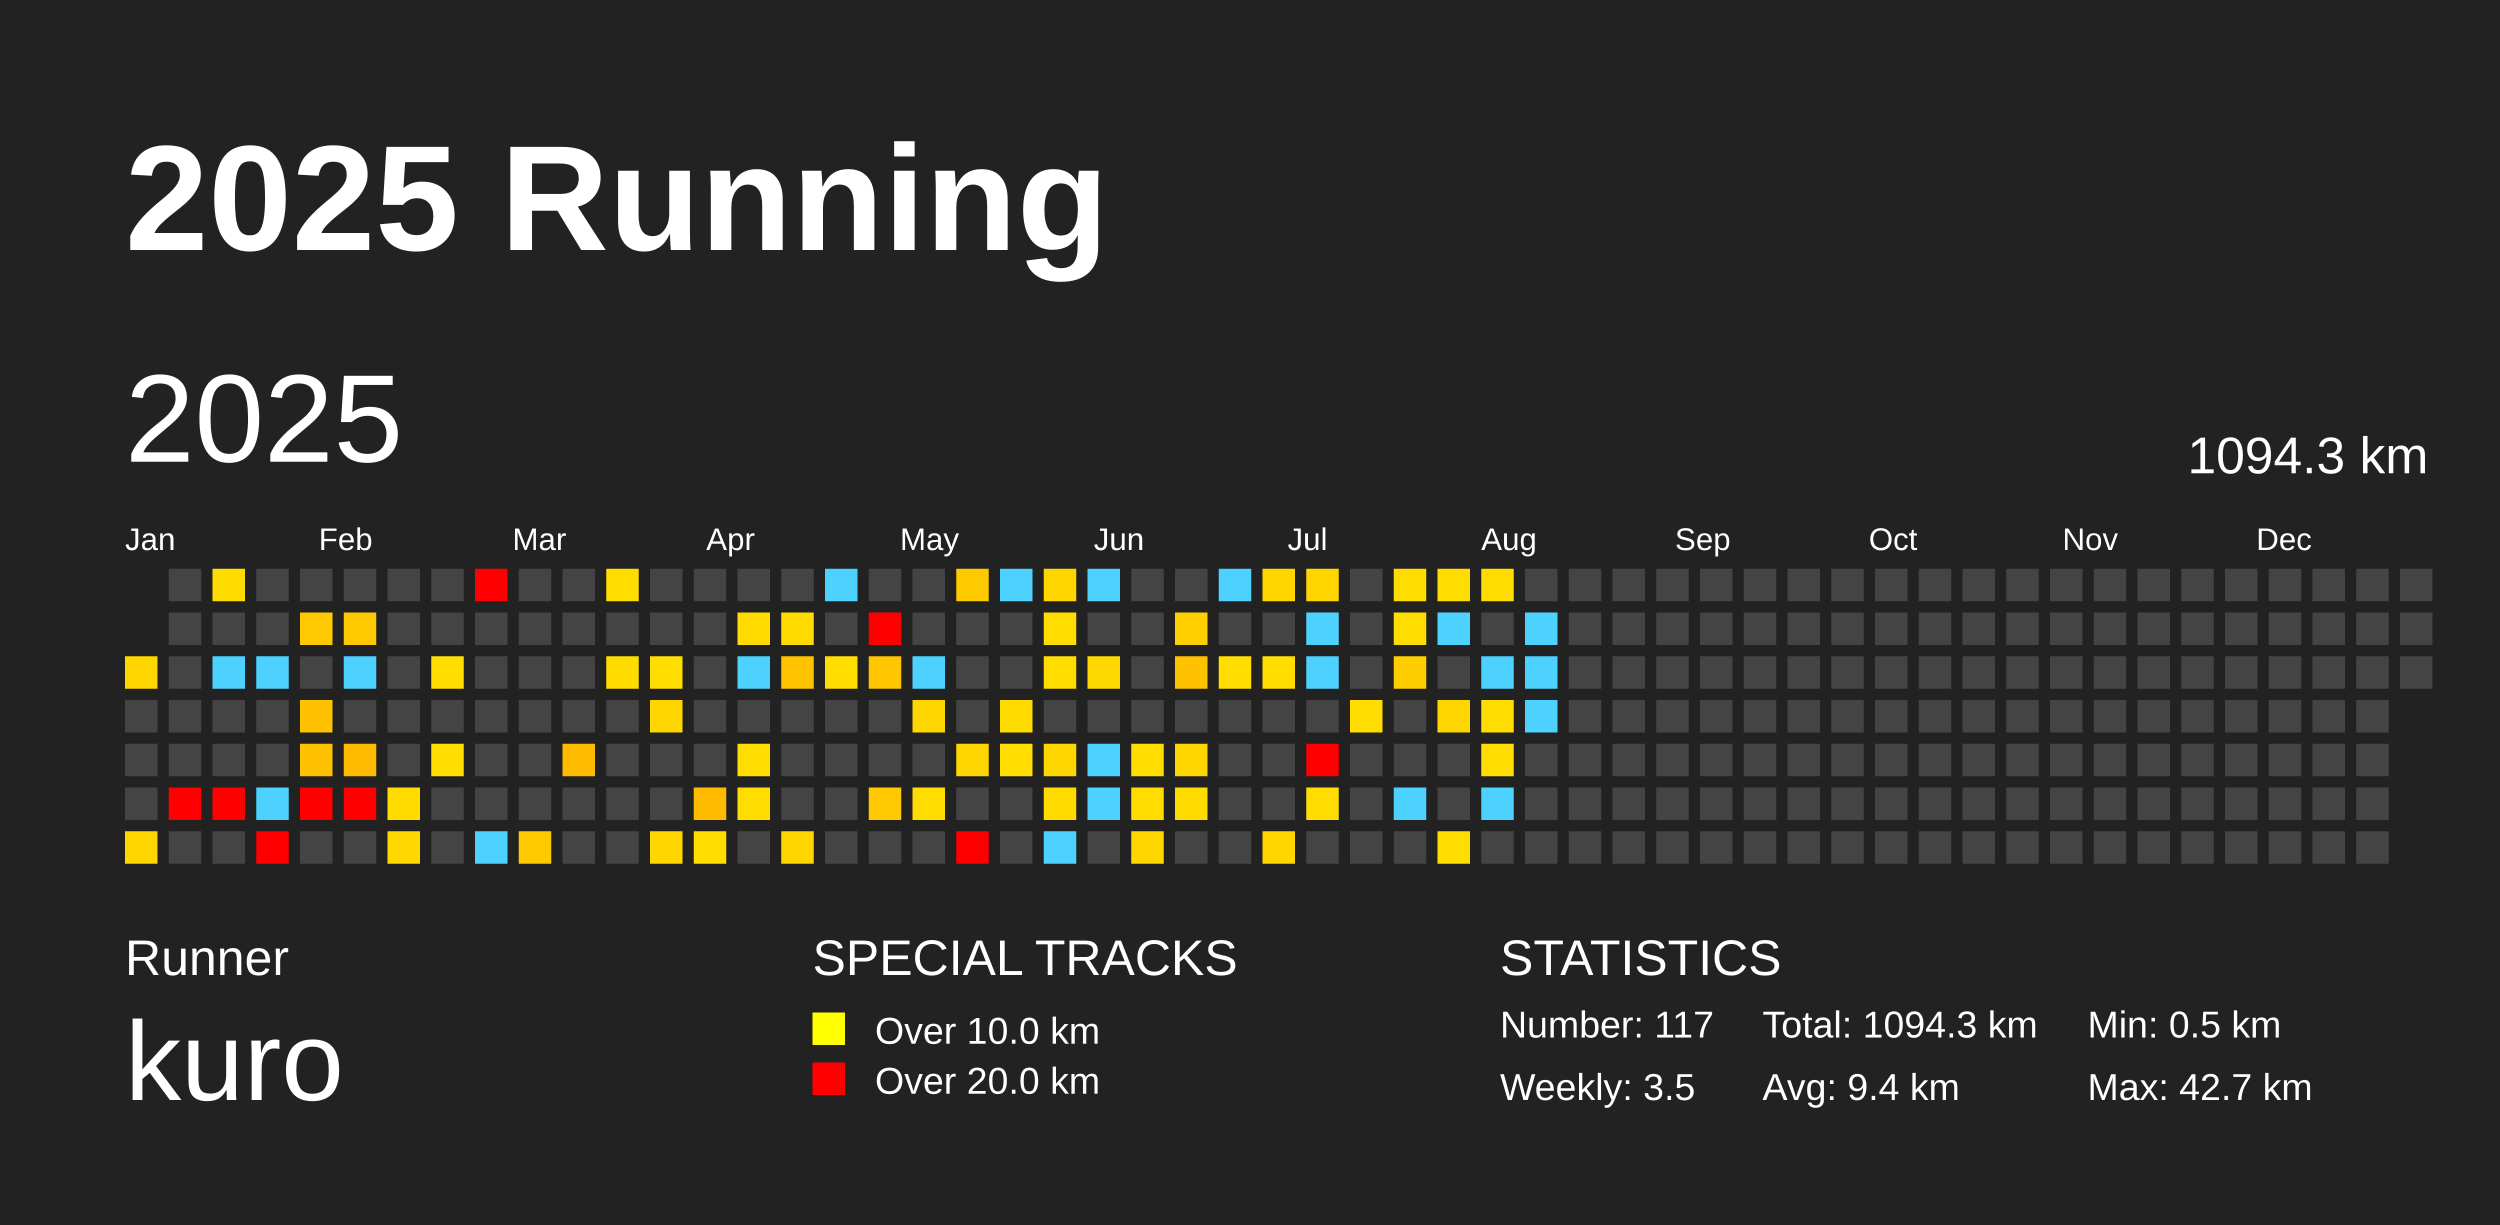
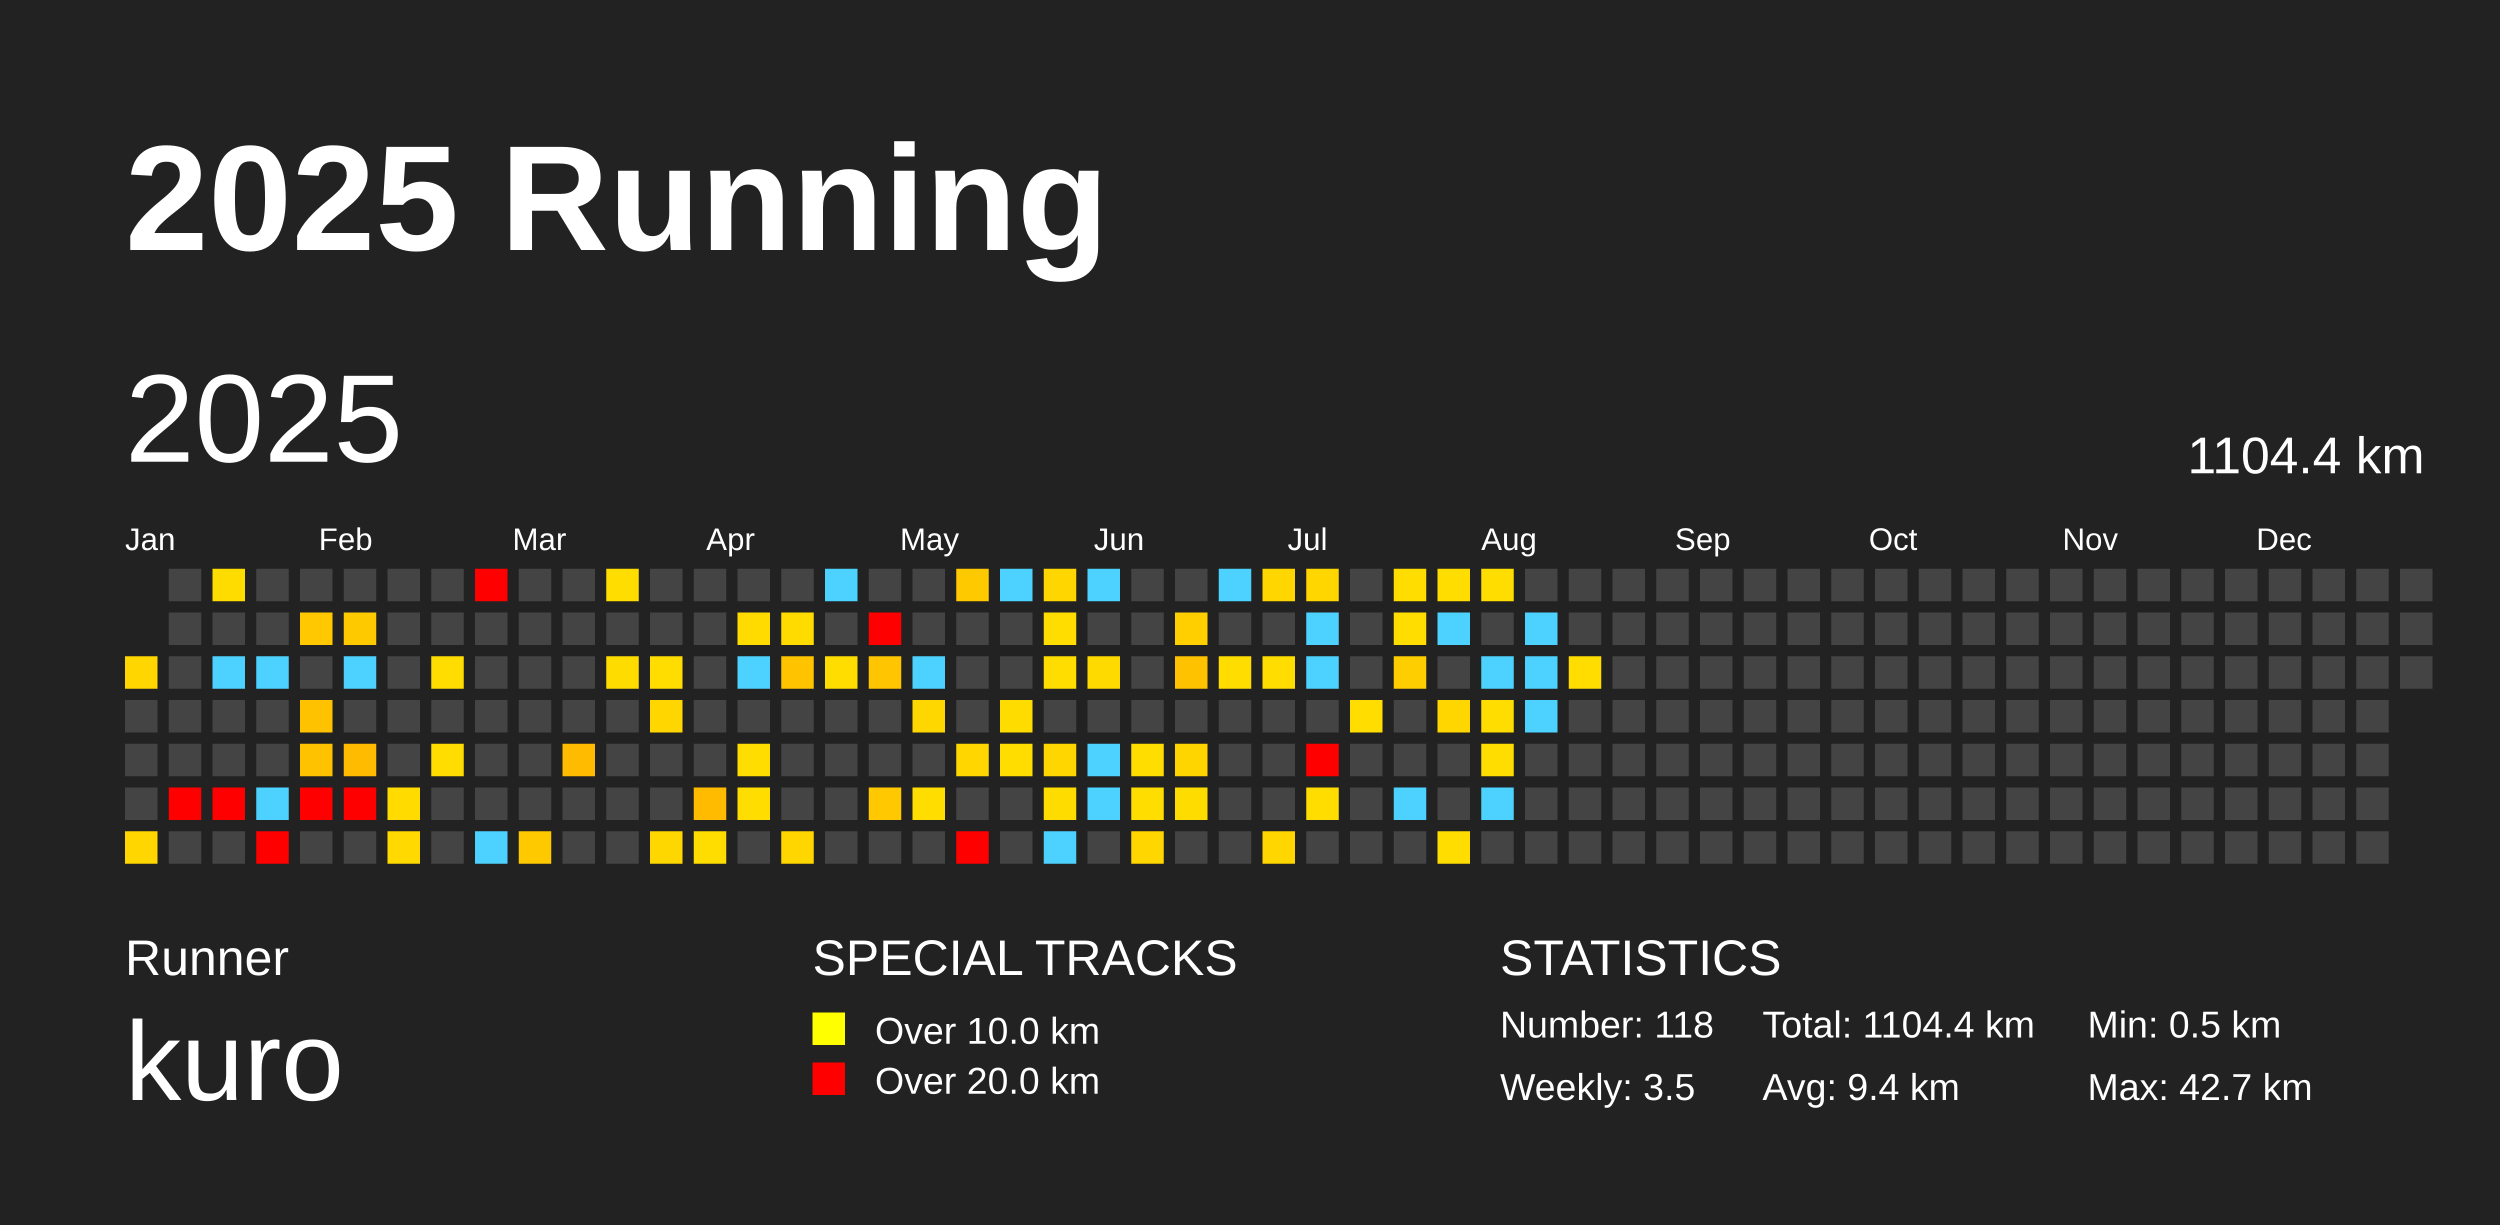
<svg xmlns="http://www.w3.org/2000/svg" baseProfile="full" height="98mm" version="1.1" viewBox="0,0,200,98" width="200mm">
  <defs />
  <rect fill="#222222" height="98" width="200" x="0" y="0" />
  <text fill="#FFFFFF" style="font-size:12px; font-family:Arial; font-weight:bold;" x="10" y="20">2025 Running</text>
  <text fill="#FFFFFF" style="font-size:4px; font-family:Arial" x="10" y="78">Runner</text>
  <text fill="#FFFFFF" style="font-size:9px; font-family:Arial" x="10" y="88">kuro</text>
  <text fill="#FFFFFF" style="font-size:4px; font-family:Arial" x="65" y="78">SPECIAL TRACKS</text>
  <rect fill="yellow" height="2.6" width="2.6" x="65" y="81" />
  <text fill="#FFFFFF" style="font-size:3px; font-family:Arial" x="70" y="83.5">Over 10.0 km</text>
  <rect fill="red" height="2.6" width="2.6" x="65" y="85" />
  <text fill="#FFFFFF" style="font-size:3px; font-family:Arial" x="70" y="87.5">Over 20.0 km</text>
  <text fill="#FFFFFF" style="font-size:4px; font-family:Arial" x="120" y="78">STATISTICS</text>
-   <text fill="#FFFFFF" style="font-size:3px; font-family:Arial" x="120" y="83">Number: 117</text>
+   <text fill="#FFFFFF" style="font-size:3px; font-family:Arial" x="120" y="83">Number: 118</text>
  <text fill="#FFFFFF" style="font-size:3px; font-family:Arial" x="120" y="88">Weekly: 3.5</text>
-   <text fill="#FFFFFF" style="font-size:3px; font-family:Arial" x="141" y="83">Total: 1094.3 km</text>
+   <text fill="#FFFFFF" style="font-size:3px; font-family:Arial" x="141" y="83">Total: 1104.4 km</text>
  <text fill="#FFFFFF" style="font-size:3px; font-family:Arial" x="141" y="88">Avg: 9.4 km</text>
  <text fill="#FFFFFF" style="font-size:3px; font-family:Arial" x="167" y="83">Min: 0.5 km</text>
  <text fill="#FFFFFF" style="font-size:3px; font-family:Arial" x="167" y="88">Max: 42.7 km</text>
  <text dominant-baseline="hanging" fill="#FFFFFF" style="font-size:10.0px; font-family:Arial;" x="10" y="30">2025</text>
-   <text dominant-baseline="hanging" fill="#FFFFFF" style="font-size:4.125px; font-family:Arial;" x="175" y="35">1094.3 km</text>
+   <text dominant-baseline="hanging" fill="#FFFFFF" style="font-size:4.125px; font-family:Arial;" x="175" y="35">1104.4 km</text>
  <text fill="#FFFFFF" style="font-size:2.5px; font-family:Arial" x="10.0" y="44">Jan</text>
  <text fill="#FFFFFF" style="font-size:2.5px; font-family:Arial" x="25.5" y="44">Feb</text>
  <text fill="#FFFFFF" style="font-size:2.5px; font-family:Arial" x="41.0" y="44">Mar</text>
  <text fill="#FFFFFF" style="font-size:2.5px; font-family:Arial" x="56.5" y="44">Apr</text>
  <text fill="#FFFFFF" style="font-size:2.5px; font-family:Arial" x="72.0" y="44">May</text>
  <text fill="#FFFFFF" style="font-size:2.5px; font-family:Arial" x="87.5" y="44">Jun</text>
  <text fill="#FFFFFF" style="font-size:2.5px; font-family:Arial" x="103.0" y="44">Jul</text>
  <text fill="#FFFFFF" style="font-size:2.5px; font-family:Arial" x="118.5" y="44">Aug</text>
  <text fill="#FFFFFF" style="font-size:2.5px; font-family:Arial" x="134.0" y="44">Sep</text>
  <text fill="#FFFFFF" style="font-size:2.5px; font-family:Arial" x="149.5" y="44">Oct</text>
  <text fill="#FFFFFF" style="font-size:2.5px; font-family:Arial" x="165.0" y="44">Nov</text>
  <text fill="#FFFFFF" style="font-size:2.5px; font-family:Arial" x="180.5" y="44">Dec</text>
  <rect fill="#ffd600" height="2.6" width="2.6" x="10.0" y="52.5" />
  <rect fill="#444444" height="2.6" width="2.6" x="10.0" y="56.0" />
  <rect fill="#444444" height="2.6" width="2.6" x="10.0" y="59.5" />
  <rect fill="#444444" height="2.6" width="2.6" x="10.0" y="63.0" />
  <rect fill="#ffd600" height="2.6" width="2.6" x="10.0" y="66.5" />
  <rect fill="#444444" height="2.6" width="2.6" x="13.5" y="45.5" />
  <rect fill="#444444" height="2.6" width="2.6" x="13.5" y="49.0" />
  <rect fill="#444444" height="2.6" width="2.6" x="13.5" y="52.5" />
  <rect fill="#444444" height="2.6" width="2.6" x="13.5" y="56.0" />
  <rect fill="#444444" height="2.6" width="2.6" x="13.5" y="59.5" />
  <rect fill="red" height="2.6" width="2.6" x="13.5" y="63.0" />
  <rect fill="#444444" height="2.6" width="2.6" x="13.5" y="66.5" />
  <rect fill="#ffdc00" height="2.6" width="2.6" x="17.0" y="45.5" />
  <rect fill="#444444" height="2.6" width="2.6" x="17.0" y="49.0" />
  <rect fill="#4dd2ff" height="2.6" width="2.6" x="17.0" y="52.5" />
  <rect fill="#444444" height="2.6" width="2.6" x="17.0" y="56.0" />
  <rect fill="#444444" height="2.6" width="2.6" x="17.0" y="59.5" />
  <rect fill="red" height="2.6" width="2.6" x="17.0" y="63.0" />
  <rect fill="#444444" height="2.6" width="2.6" x="17.0" y="66.5" />
  <rect fill="#444444" height="2.6" width="2.6" x="20.5" y="45.5" />
  <rect fill="#444444" height="2.6" width="2.6" x="20.5" y="49.0" />
  <rect fill="#4dd2ff" height="2.6" width="2.6" x="20.5" y="52.5" />
  <rect fill="#444444" height="2.6" width="2.6" x="20.5" y="56.0" />
  <rect fill="#444444" height="2.6" width="2.6" x="20.5" y="59.5" />
  <rect fill="#4dd2ff" height="2.6" width="2.6" x="20.5" y="63.0" />
  <rect fill="red" height="2.6" width="2.6" x="20.5" y="66.5" />
  <rect fill="#444444" height="2.6" width="2.6" x="24.0" y="45.5" />
  <rect fill="#ffc800" height="2.6" width="2.6" x="24.0" y="49.0" />
  <rect fill="#444444" height="2.6" width="2.6" x="24.0" y="52.5" />
  <rect fill="#ffc200" height="2.6" width="2.6" x="24.0" y="56.0" />
  <rect fill="#ffc200" height="2.6" width="2.6" x="24.0" y="59.5" />
  <rect fill="red" height="2.6" width="2.6" x="24.0" y="63.0" />
  <rect fill="#444444" height="2.6" width="2.6" x="24.0" y="66.5" />
  <rect fill="#444444" height="2.6" width="2.6" x="27.5" y="45.5" />
  <rect fill="#ffc900" height="2.6" width="2.6" x="27.5" y="49.0" />
  <rect fill="#4dd2ff" height="2.6" width="2.6" x="27.5" y="52.5" />
  <rect fill="#444444" height="2.6" width="2.6" x="27.5" y="56.0" />
  <rect fill="#ffbb00" height="2.6" width="2.6" x="27.5" y="59.5" />
  <rect fill="red" height="2.6" width="2.6" x="27.5" y="63.0" />
  <rect fill="#444444" height="2.6" width="2.6" x="27.5" y="66.5" />
  <rect fill="#444444" height="2.6" width="2.6" x="31.0" y="45.5" />
  <rect fill="#444444" height="2.6" width="2.6" x="31.0" y="49.0" />
  <rect fill="#444444" height="2.6" width="2.6" x="31.0" y="52.5" />
  <rect fill="#444444" height="2.6" width="2.6" x="31.0" y="56.0" />
  <rect fill="#444444" height="2.6" width="2.6" x="31.0" y="59.5" />
  <rect fill="#ffdb00" height="2.6" width="2.6" x="31.0" y="63.0" />
  <rect fill="#ffd900" height="2.6" width="2.6" x="31.0" y="66.5" />
  <rect fill="#444444" height="2.6" width="2.6" x="34.5" y="45.5" />
  <rect fill="#444444" height="2.6" width="2.6" x="34.5" y="49.0" />
  <rect fill="#ffdd00" height="2.6" width="2.6" x="34.5" y="52.5" />
  <rect fill="#444444" height="2.6" width="2.6" x="34.5" y="56.0" />
  <rect fill="#ffdd00" height="2.6" width="2.6" x="34.5" y="59.5" />
  <rect fill="#444444" height="2.6" width="2.6" x="34.5" y="63.0" />
  <rect fill="#444444" height="2.6" width="2.6" x="34.5" y="66.5" />
  <rect fill="red" height="2.6" width="2.6" x="38.0" y="45.5" />
  <rect fill="#444444" height="2.6" width="2.6" x="38.0" y="49.0" />
  <rect fill="#444444" height="2.6" width="2.6" x="38.0" y="52.5" />
  <rect fill="#444444" height="2.6" width="2.6" x="38.0" y="56.0" />
  <rect fill="#444444" height="2.6" width="2.6" x="38.0" y="59.5" />
  <rect fill="#444444" height="2.6" width="2.6" x="38.0" y="63.0" />
  <rect fill="#4dd2ff" height="2.6" width="2.6" x="38.0" y="66.5" />
  <rect fill="#444444" height="2.6" width="2.6" x="41.5" y="45.5" />
  <rect fill="#444444" height="2.6" width="2.6" x="41.5" y="49.0" />
  <rect fill="#444444" height="2.6" width="2.6" x="41.5" y="52.5" />
  <rect fill="#444444" height="2.6" width="2.6" x="41.5" y="56.0" />
  <rect fill="#444444" height="2.6" width="2.6" x="41.5" y="59.5" />
  <rect fill="#444444" height="2.6" width="2.6" x="41.5" y="63.0" />
  <rect fill="#ffc900" height="2.6" width="2.6" x="41.5" y="66.5" />
  <rect fill="#444444" height="2.6" width="2.6" x="45.0" y="45.5" />
  <rect fill="#444444" height="2.6" width="2.6" x="45.0" y="49.0" />
  <rect fill="#444444" height="2.6" width="2.6" x="45.0" y="52.5" />
  <rect fill="#444444" height="2.6" width="2.6" x="45.0" y="56.0" />
  <rect fill="#ffbb00" height="2.6" width="2.6" x="45.0" y="59.5" />
  <rect fill="#444444" height="2.6" width="2.6" x="45.0" y="63.0" />
  <rect fill="#444444" height="2.6" width="2.6" x="45.0" y="66.5" />
  <rect fill="#ffdd00" height="2.6" width="2.6" x="48.5" y="45.5" />
  <rect fill="#444444" height="2.6" width="2.6" x="48.5" y="49.0" />
  <rect fill="#ffdc00" height="2.6" width="2.6" x="48.5" y="52.5" />
  <rect fill="#444444" height="2.6" width="2.6" x="48.5" y="56.0" />
  <rect fill="#444444" height="2.6" width="2.6" x="48.5" y="59.5" />
  <rect fill="#444444" height="2.6" width="2.6" x="48.5" y="63.0" />
  <rect fill="#444444" height="2.6" width="2.6" x="48.5" y="66.5" />
  <rect fill="#444444" height="2.6" width="2.6" x="52.0" y="45.5" />
  <rect fill="#444444" height="2.6" width="2.6" x="52.0" y="49.0" />
  <rect fill="#ffdd00" height="2.6" width="2.6" x="52.0" y="52.5" />
  <rect fill="#ffd600" height="2.6" width="2.6" x="52.0" y="56.0" />
  <rect fill="#444444" height="2.6" width="2.6" x="52.0" y="59.5" />
  <rect fill="#444444" height="2.6" width="2.6" x="52.0" y="63.0" />
  <rect fill="#ffd700" height="2.6" width="2.6" x="52.0" y="66.5" />
  <rect fill="#444444" height="2.6" width="2.6" x="55.5" y="45.5" />
  <rect fill="#444444" height="2.6" width="2.6" x="55.5" y="49.0" />
  <rect fill="#444444" height="2.6" width="2.6" x="55.5" y="52.5" />
  <rect fill="#444444" height="2.6" width="2.6" x="55.5" y="56.0" />
  <rect fill="#444444" height="2.6" width="2.6" x="55.5" y="59.5" />
  <rect fill="#ffbb00" height="2.6" width="2.6" x="55.5" y="63.0" />
  <rect fill="#ffdd00" height="2.6" width="2.6" x="55.5" y="66.5" />
  <rect fill="#444444" height="2.6" width="2.6" x="59.0" y="45.5" />
  <rect fill="#ffdb00" height="2.6" width="2.6" x="59.0" y="49.0" />
  <rect fill="#4dd2ff" height="2.6" width="2.6" x="59.0" y="52.5" />
  <rect fill="#444444" height="2.6" width="2.6" x="59.0" y="56.0" />
  <rect fill="#ffdd00" height="2.6" width="2.6" x="59.0" y="59.5" />
  <rect fill="#ffdd00" height="2.6" width="2.6" x="59.0" y="63.0" />
  <rect fill="#444444" height="2.6" width="2.6" x="59.0" y="66.5" />
  <rect fill="#444444" height="2.6" width="2.6" x="62.5" y="45.5" />
  <rect fill="#ffdb00" height="2.6" width="2.6" x="62.5" y="49.0" />
  <rect fill="#ffc300" height="2.6" width="2.6" x="62.5" y="52.5" />
  <rect fill="#444444" height="2.6" width="2.6" x="62.5" y="56.0" />
  <rect fill="#444444" height="2.6" width="2.6" x="62.5" y="59.5" />
  <rect fill="#444444" height="2.6" width="2.6" x="62.5" y="63.0" />
  <rect fill="#ffd600" height="2.6" width="2.6" x="62.5" y="66.5" />
  <rect fill="#4dd2ff" height="2.6" width="2.6" x="66.0" y="45.5" />
  <rect fill="#444444" height="2.6" width="2.6" x="66.0" y="49.0" />
  <rect fill="#ffdd00" height="2.6" width="2.6" x="66.0" y="52.5" />
  <rect fill="#444444" height="2.6" width="2.6" x="66.0" y="56.0" />
  <rect fill="#444444" height="2.6" width="2.6" x="66.0" y="59.5" />
  <rect fill="#444444" height="2.6" width="2.6" x="66.0" y="63.0" />
  <rect fill="#444444" height="2.6" width="2.6" x="66.0" y="66.5" />
  <rect fill="#444444" height="2.6" width="2.6" x="69.5" y="45.5" />
  <rect fill="red" height="2.6" width="2.6" x="69.5" y="49.0" />
  <rect fill="#ffc500" height="2.6" width="2.6" x="69.5" y="52.5" />
  <rect fill="#444444" height="2.6" width="2.6" x="69.5" y="56.0" />
  <rect fill="#444444" height="2.6" width="2.6" x="69.5" y="59.5" />
  <rect fill="#ffc800" height="2.6" width="2.6" x="69.5" y="63.0" />
  <rect fill="#444444" height="2.6" width="2.6" x="69.5" y="66.5" />
  <rect fill="#444444" height="2.6" width="2.6" x="73.0" y="45.5" />
  <rect fill="#444444" height="2.6" width="2.6" x="73.0" y="49.0" />
  <rect fill="#4dd2ff" height="2.6" width="2.6" x="73.0" y="52.5" />
  <rect fill="#ffd700" height="2.6" width="2.6" x="73.0" y="56.0" />
  <rect fill="#444444" height="2.6" width="2.6" x="73.0" y="59.5" />
  <rect fill="#ffdd00" height="2.6" width="2.6" x="73.0" y="63.0" />
  <rect fill="#444444" height="2.6" width="2.6" x="73.0" y="66.5" />
  <rect fill="#ffc900" height="2.6" width="2.6" x="76.5" y="45.5" />
  <rect fill="#444444" height="2.6" width="2.6" x="76.5" y="49.0" />
  <rect fill="#444444" height="2.6" width="2.6" x="76.5" y="52.5" />
  <rect fill="#444444" height="2.6" width="2.6" x="76.5" y="56.0" />
  <rect fill="#ffd600" height="2.6" width="2.6" x="76.5" y="59.5" />
  <rect fill="#444444" height="2.6" width="2.6" x="76.5" y="63.0" />
  <rect fill="red" height="2.6" width="2.6" x="76.5" y="66.5" />
  <rect fill="#4dd2ff" height="2.6" width="2.6" x="80.0" y="45.5" />
  <rect fill="#444444" height="2.6" width="2.6" x="80.0" y="49.0" />
  <rect fill="#444444" height="2.6" width="2.6" x="80.0" y="52.5" />
  <rect fill="#ffdc00" height="2.6" width="2.6" x="80.0" y="56.0" />
  <rect fill="#ffdd00" height="2.6" width="2.6" x="80.0" y="59.5" />
  <rect fill="#444444" height="2.6" width="2.6" x="80.0" y="63.0" />
  <rect fill="#444444" height="2.6" width="2.6" x="80.0" y="66.5" />
  <rect fill="#ffd600" height="2.6" width="2.6" x="83.5" y="45.5" />
  <rect fill="#ffdd00" height="2.6" width="2.6" x="83.5" y="49.0" />
  <rect fill="#ffdd00" height="2.6" width="2.6" x="83.5" y="52.5" />
  <rect fill="#444444" height="2.6" width="2.6" x="83.5" y="56.0" />
  <rect fill="#ffd600" height="2.6" width="2.6" x="83.5" y="59.5" />
  <rect fill="#ffdc00" height="2.6" width="2.6" x="83.5" y="63.0" />
  <rect fill="#4dd2ff" height="2.6" width="2.6" x="83.5" y="66.5" />
  <rect fill="#4dd2ff" height="2.6" width="2.6" x="87.0" y="45.5" />
  <rect fill="#444444" height="2.6" width="2.6" x="87.0" y="49.0" />
  <rect fill="#ffda00" height="2.6" width="2.6" x="87.0" y="52.5" />
  <rect fill="#444444" height="2.6" width="2.6" x="87.0" y="56.0" />
  <rect fill="#4dd2ff" height="2.6" width="2.6" x="87.0" y="59.5" />
  <rect fill="#4dd2ff" height="2.6" width="2.6" x="87.0" y="63.0" />
  <rect fill="#444444" height="2.6" width="2.6" x="87.0" y="66.5" />
  <rect fill="#444444" height="2.6" width="2.6" x="90.5" y="45.5" />
  <rect fill="#444444" height="2.6" width="2.6" x="90.5" y="49.0" />
  <rect fill="#444444" height="2.6" width="2.6" x="90.5" y="52.5" />
  <rect fill="#444444" height="2.6" width="2.6" x="90.5" y="56.0" />
  <rect fill="#ffdd00" height="2.6" width="2.6" x="90.5" y="59.5" />
  <rect fill="#ffdd00" height="2.6" width="2.6" x="90.5" y="63.0" />
  <rect fill="#ffd600" height="2.6" width="2.6" x="90.5" y="66.5" />
  <rect fill="#444444" height="2.6" width="2.6" x="94.0" y="45.5" />
  <rect fill="#ffcf00" height="2.6" width="2.6" x="94.0" y="49.0" />
  <rect fill="#ffc200" height="2.6" width="2.6" x="94.0" y="52.5" />
  <rect fill="#444444" height="2.6" width="2.6" x="94.0" y="56.0" />
  <rect fill="#ffd500" height="2.6" width="2.6" x="94.0" y="59.5" />
  <rect fill="#ffdc00" height="2.6" width="2.6" x="94.0" y="63.0" />
  <rect fill="#444444" height="2.6" width="2.6" x="94.0" y="66.5" />
  <rect fill="#4dd2ff" height="2.6" width="2.6" x="97.5" y="45.5" />
  <rect fill="#444444" height="2.6" width="2.6" x="97.5" y="49.0" />
  <rect fill="#ffdd00" height="2.6" width="2.6" x="97.5" y="52.5" />
  <rect fill="#444444" height="2.6" width="2.6" x="97.5" y="56.0" />
  <rect fill="#444444" height="2.6" width="2.6" x="97.5" y="59.5" />
  <rect fill="#444444" height="2.6" width="2.6" x="97.5" y="63.0" />
  <rect fill="#444444" height="2.6" width="2.6" x="97.5" y="66.5" />
  <rect fill="#ffd600" height="2.6" width="2.6" x="101.0" y="45.5" />
  <rect fill="#444444" height="2.6" width="2.6" x="101.0" y="49.0" />
  <rect fill="#ffdd00" height="2.6" width="2.6" x="101.0" y="52.5" />
  <rect fill="#444444" height="2.6" width="2.6" x="101.0" y="56.0" />
  <rect fill="#444444" height="2.6" width="2.6" x="101.0" y="59.5" />
  <rect fill="#444444" height="2.6" width="2.6" x="101.0" y="63.0" />
  <rect fill="#ffd600" height="2.6" width="2.6" x="101.0" y="66.5" />
  <rect fill="#ffd600" height="2.6" width="2.6" x="104.5" y="45.5" />
  <rect fill="#4dd2ff" height="2.6" width="2.6" x="104.5" y="49.0" />
  <rect fill="#4dd2ff" height="2.6" width="2.6" x="104.5" y="52.5" />
  <rect fill="#444444" height="2.6" width="2.6" x="104.5" y="56.0" />
  <rect fill="red" height="2.6" width="2.6" x="104.5" y="59.5" />
  <rect fill="#ffdd00" height="2.6" width="2.6" x="104.5" y="63.0" />
  <rect fill="#444444" height="2.6" width="2.6" x="104.5" y="66.5" />
  <rect fill="#444444" height="2.6" width="2.6" x="108.0" y="45.5" />
  <rect fill="#444444" height="2.6" width="2.6" x="108.0" y="49.0" />
  <rect fill="#444444" height="2.6" width="2.6" x="108.0" y="52.5" />
  <rect fill="#ffdd00" height="2.6" width="2.6" x="108.0" y="56.0" />
  <rect fill="#444444" height="2.6" width="2.6" x="108.0" y="59.5" />
  <rect fill="#444444" height="2.6" width="2.6" x="108.0" y="63.0" />
  <rect fill="#444444" height="2.6" width="2.6" x="108.0" y="66.5" />
  <rect fill="#ffdd00" height="2.6" width="2.6" x="111.5" y="45.5" />
  <rect fill="#ffdd00" height="2.6" width="2.6" x="111.5" y="49.0" />
  <rect fill="#ffce00" height="2.6" width="2.6" x="111.5" y="52.5" />
  <rect fill="#444444" height="2.6" width="2.6" x="111.5" y="56.0" />
  <rect fill="#444444" height="2.6" width="2.6" x="111.5" y="59.5" />
  <rect fill="#4dd2ff" height="2.6" width="2.6" x="111.5" y="63.0" />
  <rect fill="#444444" height="2.6" width="2.6" x="111.5" y="66.5" />
  <rect fill="#ffdd00" height="2.6" width="2.6" x="115.0" y="45.5" />
  <rect fill="#4dd2ff" height="2.6" width="2.6" x="115.0" y="49.0" />
  <rect fill="#444444" height="2.6" width="2.6" x="115.0" y="52.5" />
  <rect fill="#ffd600" height="2.6" width="2.6" x="115.0" y="56.0" />
  <rect fill="#444444" height="2.6" width="2.6" x="115.0" y="59.5" />
  <rect fill="#444444" height="2.6" width="2.6" x="115.0" y="63.0" />
  <rect fill="#ffdd00" height="2.6" width="2.6" x="115.0" y="66.5" />
  <rect fill="#ffdd00" height="2.6" width="2.6" x="118.5" y="45.5" />
  <rect fill="#444444" height="2.6" width="2.6" x="118.5" y="49.0" />
  <rect fill="#4dd2ff" height="2.6" width="2.6" x="118.5" y="52.5" />
  <rect fill="#ffdd00" height="2.6" width="2.6" x="118.5" y="56.0" />
  <rect fill="#ffdd00" height="2.6" width="2.6" x="118.5" y="59.5" />
  <rect fill="#4dd2ff" height="2.6" width="2.6" x="118.5" y="63.0" />
  <rect fill="#444444" height="2.6" width="2.6" x="118.5" y="66.5" />
  <rect fill="#444444" height="2.6" width="2.6" x="122.0" y="45.5" />
  <rect fill="#4dd2ff" height="2.6" width="2.6" x="122.0" y="49.0" />
  <rect fill="#4dd2ff" height="2.6" width="2.6" x="122.0" y="52.5" />
  <rect fill="#4dd2ff" height="2.6" width="2.6" x="122.0" y="56.0" />
  <rect fill="#444444" height="2.6" width="2.6" x="122.0" y="59.5" />
  <rect fill="#444444" height="2.6" width="2.6" x="122.0" y="63.0" />
  <rect fill="#444444" height="2.6" width="2.6" x="122.0" y="66.5" />
  <rect fill="#444444" height="2.6" width="2.6" x="125.5" y="45.5" />
  <rect fill="#444444" height="2.6" width="2.6" x="125.5" y="49.0" />
-   <rect fill="#444444" height="2.6" width="2.6" x="125.5" y="52.5" />
+   <rect fill="#ffdd00" height="2.6" width="2.6" x="125.5" y="52.5" />
  <rect fill="#444444" height="2.6" width="2.6" x="125.5" y="56.0" />
  <rect fill="#444444" height="2.6" width="2.6" x="125.5" y="59.5" />
  <rect fill="#444444" height="2.6" width="2.6" x="125.5" y="63.0" />
  <rect fill="#444444" height="2.6" width="2.6" x="125.5" y="66.5" />
  <rect fill="#444444" height="2.6" width="2.6" x="129.0" y="45.5" />
  <rect fill="#444444" height="2.6" width="2.6" x="129.0" y="49.0" />
  <rect fill="#444444" height="2.6" width="2.6" x="129.0" y="52.5" />
  <rect fill="#444444" height="2.6" width="2.6" x="129.0" y="56.0" />
  <rect fill="#444444" height="2.6" width="2.6" x="129.0" y="59.5" />
  <rect fill="#444444" height="2.6" width="2.6" x="129.0" y="63.0" />
  <rect fill="#444444" height="2.6" width="2.6" x="129.0" y="66.5" />
  <rect fill="#444444" height="2.6" width="2.6" x="132.5" y="45.5" />
  <rect fill="#444444" height="2.6" width="2.6" x="132.5" y="49.0" />
  <rect fill="#444444" height="2.6" width="2.6" x="132.5" y="52.5" />
  <rect fill="#444444" height="2.6" width="2.6" x="132.5" y="56.0" />
  <rect fill="#444444" height="2.6" width="2.6" x="132.5" y="59.5" />
  <rect fill="#444444" height="2.6" width="2.6" x="132.5" y="63.0" />
  <rect fill="#444444" height="2.6" width="2.6" x="132.5" y="66.5" />
  <rect fill="#444444" height="2.6" width="2.6" x="136.0" y="45.5" />
  <rect fill="#444444" height="2.6" width="2.6" x="136.0" y="49.0" />
  <rect fill="#444444" height="2.6" width="2.6" x="136.0" y="52.5" />
  <rect fill="#444444" height="2.6" width="2.6" x="136.0" y="56.0" />
  <rect fill="#444444" height="2.6" width="2.6" x="136.0" y="59.5" />
  <rect fill="#444444" height="2.6" width="2.6" x="136.0" y="63.0" />
  <rect fill="#444444" height="2.6" width="2.6" x="136.0" y="66.5" />
  <rect fill="#444444" height="2.6" width="2.6" x="139.5" y="45.5" />
  <rect fill="#444444" height="2.6" width="2.6" x="139.5" y="49.0" />
  <rect fill="#444444" height="2.6" width="2.6" x="139.5" y="52.5" />
  <rect fill="#444444" height="2.6" width="2.6" x="139.5" y="56.0" />
  <rect fill="#444444" height="2.6" width="2.6" x="139.5" y="59.5" />
  <rect fill="#444444" height="2.6" width="2.6" x="139.5" y="63.0" />
  <rect fill="#444444" height="2.6" width="2.6" x="139.5" y="66.5" />
  <rect fill="#444444" height="2.6" width="2.6" x="143.0" y="45.5" />
  <rect fill="#444444" height="2.6" width="2.6" x="143.0" y="49.0" />
  <rect fill="#444444" height="2.6" width="2.6" x="143.0" y="52.5" />
  <rect fill="#444444" height="2.6" width="2.6" x="143.0" y="56.0" />
  <rect fill="#444444" height="2.6" width="2.6" x="143.0" y="59.5" />
  <rect fill="#444444" height="2.6" width="2.6" x="143.0" y="63.0" />
  <rect fill="#444444" height="2.6" width="2.6" x="143.0" y="66.5" />
  <rect fill="#444444" height="2.6" width="2.6" x="146.5" y="45.5" />
  <rect fill="#444444" height="2.6" width="2.6" x="146.5" y="49.0" />
  <rect fill="#444444" height="2.6" width="2.6" x="146.5" y="52.5" />
  <rect fill="#444444" height="2.6" width="2.6" x="146.5" y="56.0" />
  <rect fill="#444444" height="2.6" width="2.6" x="146.5" y="59.5" />
  <rect fill="#444444" height="2.6" width="2.6" x="146.5" y="63.0" />
  <rect fill="#444444" height="2.6" width="2.6" x="146.5" y="66.5" />
  <rect fill="#444444" height="2.6" width="2.6" x="150.0" y="45.5" />
  <rect fill="#444444" height="2.6" width="2.6" x="150.0" y="49.0" />
  <rect fill="#444444" height="2.6" width="2.6" x="150.0" y="52.5" />
  <rect fill="#444444" height="2.6" width="2.6" x="150.0" y="56.0" />
  <rect fill="#444444" height="2.6" width="2.6" x="150.0" y="59.5" />
  <rect fill="#444444" height="2.6" width="2.6" x="150.0" y="63.0" />
  <rect fill="#444444" height="2.6" width="2.6" x="150.0" y="66.5" />
  <rect fill="#444444" height="2.6" width="2.6" x="153.5" y="45.5" />
  <rect fill="#444444" height="2.6" width="2.6" x="153.5" y="49.0" />
  <rect fill="#444444" height="2.6" width="2.6" x="153.5" y="52.5" />
  <rect fill="#444444" height="2.6" width="2.6" x="153.5" y="56.0" />
  <rect fill="#444444" height="2.6" width="2.6" x="153.5" y="59.5" />
  <rect fill="#444444" height="2.6" width="2.6" x="153.5" y="63.0" />
  <rect fill="#444444" height="2.6" width="2.6" x="153.5" y="66.5" />
  <rect fill="#444444" height="2.6" width="2.6" x="157.0" y="45.5" />
  <rect fill="#444444" height="2.6" width="2.6" x="157.0" y="49.0" />
  <rect fill="#444444" height="2.6" width="2.6" x="157.0" y="52.5" />
  <rect fill="#444444" height="2.6" width="2.6" x="157.0" y="56.0" />
  <rect fill="#444444" height="2.6" width="2.6" x="157.0" y="59.5" />
  <rect fill="#444444" height="2.6" width="2.6" x="157.0" y="63.0" />
  <rect fill="#444444" height="2.6" width="2.6" x="157.0" y="66.5" />
  <rect fill="#444444" height="2.6" width="2.6" x="160.5" y="45.5" />
  <rect fill="#444444" height="2.6" width="2.6" x="160.5" y="49.0" />
  <rect fill="#444444" height="2.6" width="2.6" x="160.5" y="52.5" />
  <rect fill="#444444" height="2.6" width="2.6" x="160.5" y="56.0" />
  <rect fill="#444444" height="2.6" width="2.6" x="160.5" y="59.5" />
  <rect fill="#444444" height="2.6" width="2.6" x="160.5" y="63.0" />
  <rect fill="#444444" height="2.6" width="2.6" x="160.5" y="66.5" />
  <rect fill="#444444" height="2.6" width="2.6" x="164.0" y="45.5" />
  <rect fill="#444444" height="2.6" width="2.6" x="164.0" y="49.0" />
  <rect fill="#444444" height="2.6" width="2.6" x="164.0" y="52.5" />
  <rect fill="#444444" height="2.6" width="2.6" x="164.0" y="56.0" />
  <rect fill="#444444" height="2.6" width="2.6" x="164.0" y="59.5" />
  <rect fill="#444444" height="2.6" width="2.6" x="164.0" y="63.0" />
  <rect fill="#444444" height="2.6" width="2.6" x="164.0" y="66.5" />
  <rect fill="#444444" height="2.6" width="2.6" x="167.5" y="45.5" />
  <rect fill="#444444" height="2.6" width="2.6" x="167.5" y="49.0" />
  <rect fill="#444444" height="2.6" width="2.6" x="167.5" y="52.5" />
  <rect fill="#444444" height="2.6" width="2.6" x="167.5" y="56.0" />
  <rect fill="#444444" height="2.6" width="2.6" x="167.5" y="59.5" />
  <rect fill="#444444" height="2.6" width="2.6" x="167.5" y="63.0" />
  <rect fill="#444444" height="2.6" width="2.6" x="167.5" y="66.5" />
  <rect fill="#444444" height="2.6" width="2.6" x="171.0" y="45.5" />
  <rect fill="#444444" height="2.6" width="2.6" x="171.0" y="49.0" />
  <rect fill="#444444" height="2.6" width="2.6" x="171.0" y="52.5" />
  <rect fill="#444444" height="2.6" width="2.6" x="171.0" y="56.0" />
  <rect fill="#444444" height="2.6" width="2.6" x="171.0" y="59.5" />
  <rect fill="#444444" height="2.6" width="2.6" x="171.0" y="63.0" />
  <rect fill="#444444" height="2.6" width="2.6" x="171.0" y="66.5" />
  <rect fill="#444444" height="2.6" width="2.6" x="174.5" y="45.5" />
  <rect fill="#444444" height="2.6" width="2.6" x="174.5" y="49.0" />
  <rect fill="#444444" height="2.6" width="2.6" x="174.5" y="52.5" />
  <rect fill="#444444" height="2.6" width="2.6" x="174.5" y="56.0" />
  <rect fill="#444444" height="2.6" width="2.6" x="174.5" y="59.5" />
  <rect fill="#444444" height="2.6" width="2.6" x="174.5" y="63.0" />
  <rect fill="#444444" height="2.6" width="2.6" x="174.5" y="66.5" />
  <rect fill="#444444" height="2.6" width="2.6" x="178.0" y="45.5" />
  <rect fill="#444444" height="2.6" width="2.6" x="178.0" y="49.0" />
  <rect fill="#444444" height="2.6" width="2.6" x="178.0" y="52.5" />
  <rect fill="#444444" height="2.6" width="2.6" x="178.0" y="56.0" />
  <rect fill="#444444" height="2.6" width="2.6" x="178.0" y="59.5" />
  <rect fill="#444444" height="2.6" width="2.6" x="178.0" y="63.0" />
  <rect fill="#444444" height="2.6" width="2.6" x="178.0" y="66.5" />
  <rect fill="#444444" height="2.6" width="2.6" x="181.5" y="45.5" />
  <rect fill="#444444" height="2.6" width="2.6" x="181.5" y="49.0" />
  <rect fill="#444444" height="2.6" width="2.6" x="181.5" y="52.5" />
  <rect fill="#444444" height="2.6" width="2.6" x="181.5" y="56.0" />
  <rect fill="#444444" height="2.6" width="2.6" x="181.5" y="59.5" />
  <rect fill="#444444" height="2.6" width="2.6" x="181.5" y="63.0" />
  <rect fill="#444444" height="2.6" width="2.6" x="181.5" y="66.5" />
  <rect fill="#444444" height="2.6" width="2.6" x="185.0" y="45.5" />
  <rect fill="#444444" height="2.6" width="2.6" x="185.0" y="49.0" />
  <rect fill="#444444" height="2.6" width="2.6" x="185.0" y="52.5" />
  <rect fill="#444444" height="2.6" width="2.6" x="185.0" y="56.0" />
  <rect fill="#444444" height="2.6" width="2.6" x="185.0" y="59.5" />
  <rect fill="#444444" height="2.6" width="2.6" x="185.0" y="63.0" />
  <rect fill="#444444" height="2.6" width="2.6" x="185.0" y="66.5" />
  <rect fill="#444444" height="2.6" width="2.6" x="188.5" y="45.5" />
  <rect fill="#444444" height="2.6" width="2.6" x="188.5" y="49.0" />
  <rect fill="#444444" height="2.6" width="2.6" x="188.5" y="52.5" />
  <rect fill="#444444" height="2.6" width="2.6" x="188.5" y="56.0" />
  <rect fill="#444444" height="2.6" width="2.6" x="188.5" y="59.5" />
  <rect fill="#444444" height="2.6" width="2.6" x="188.5" y="63.0" />
  <rect fill="#444444" height="2.6" width="2.6" x="188.5" y="66.5" />
  <rect fill="#444444" height="2.6" width="2.6" x="192.0" y="45.5" />
  <rect fill="#444444" height="2.6" width="2.6" x="192.0" y="49.0" />
  <rect fill="#444444" height="2.6" width="2.6" x="192.0" y="52.5" />
</svg>
